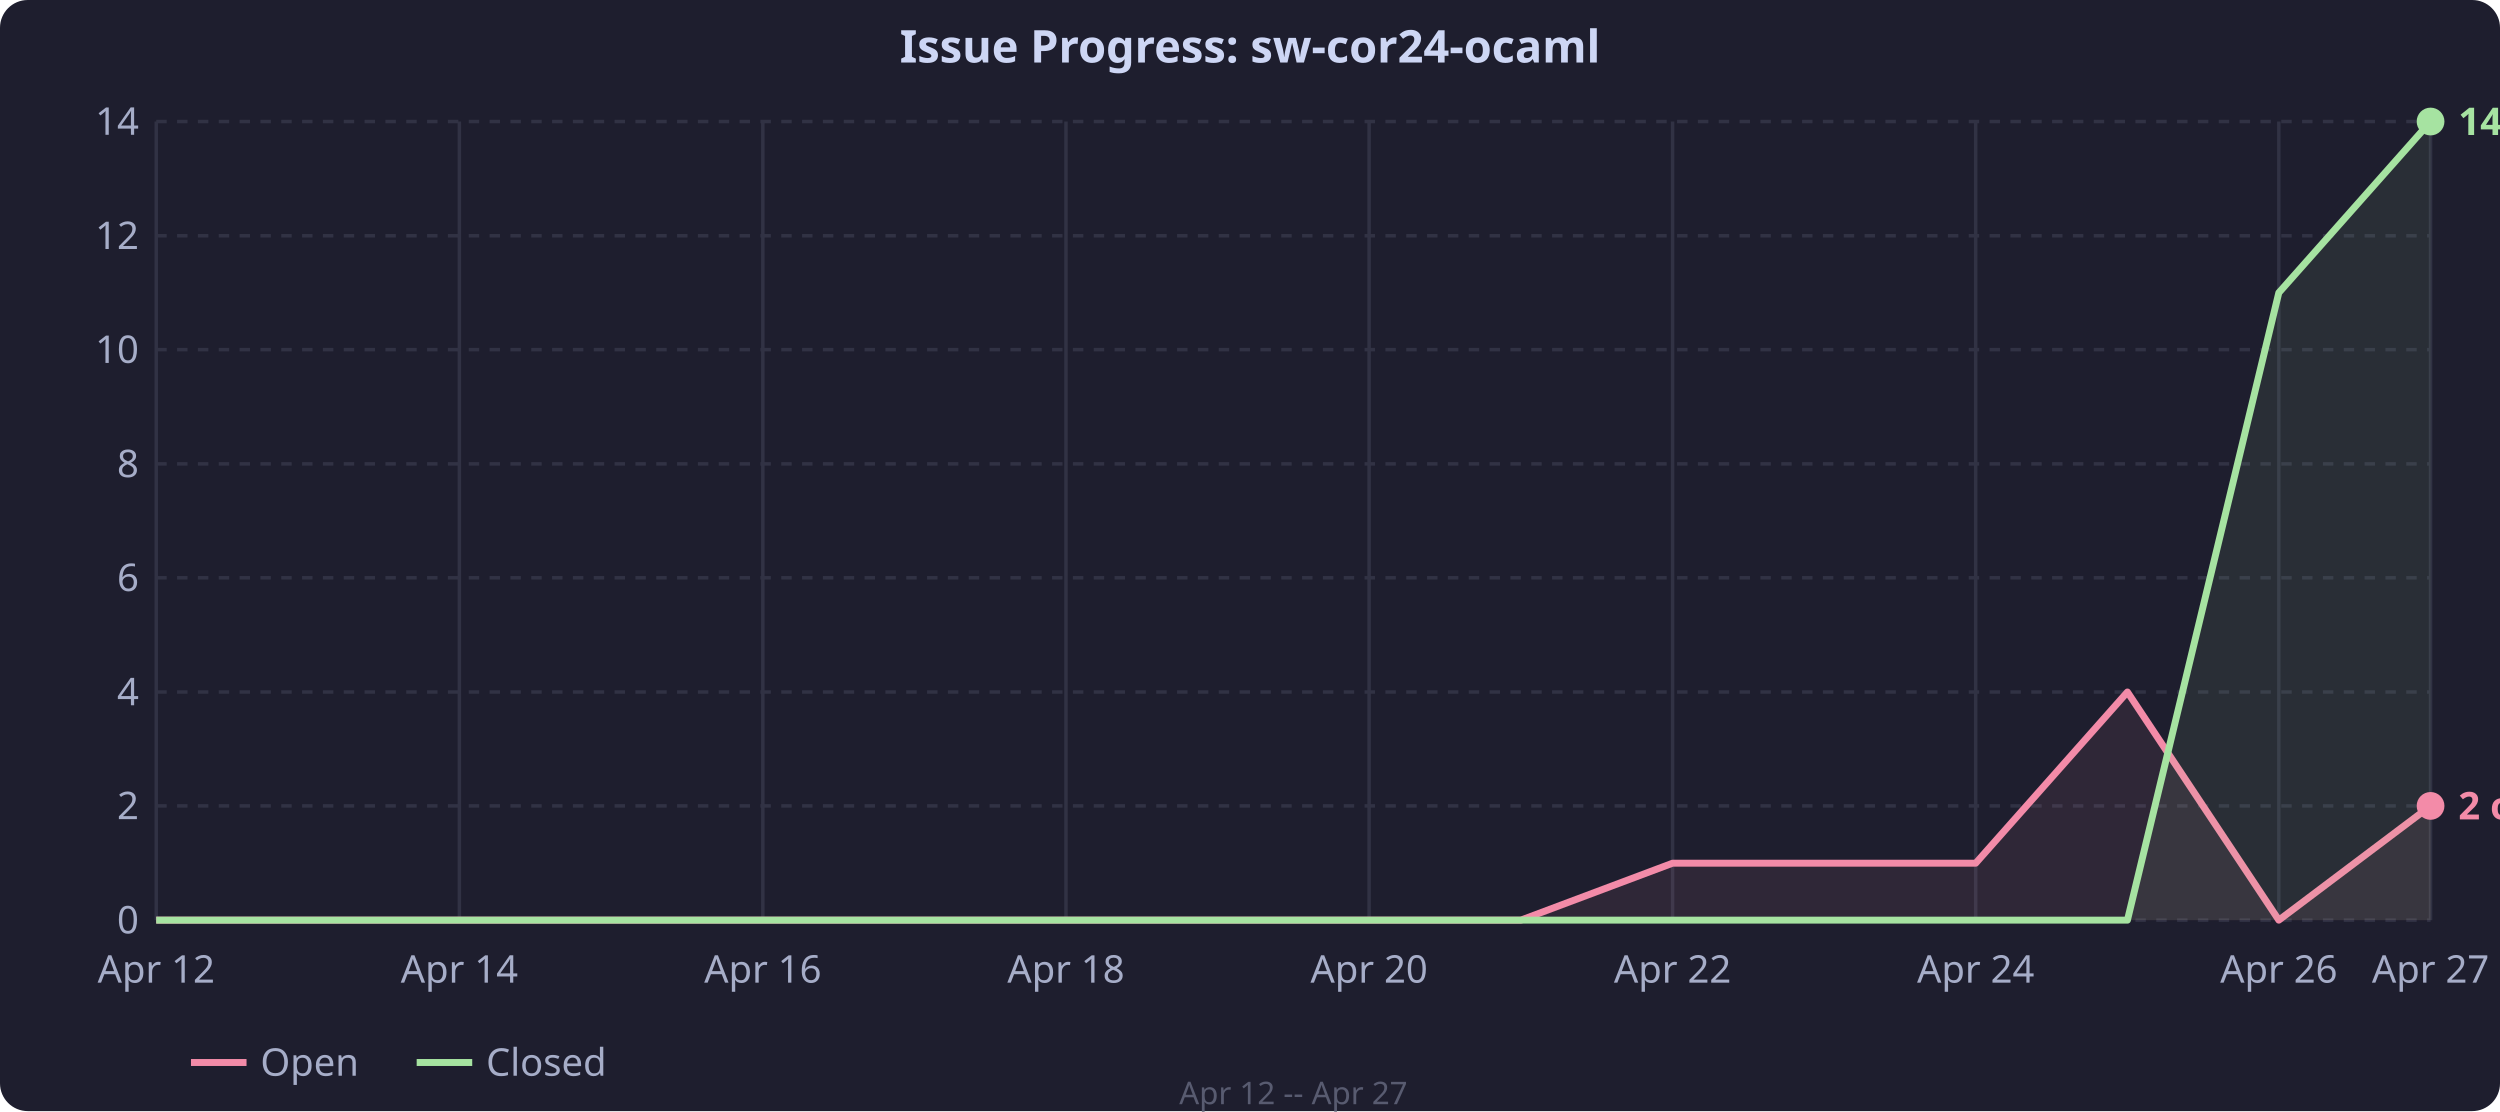
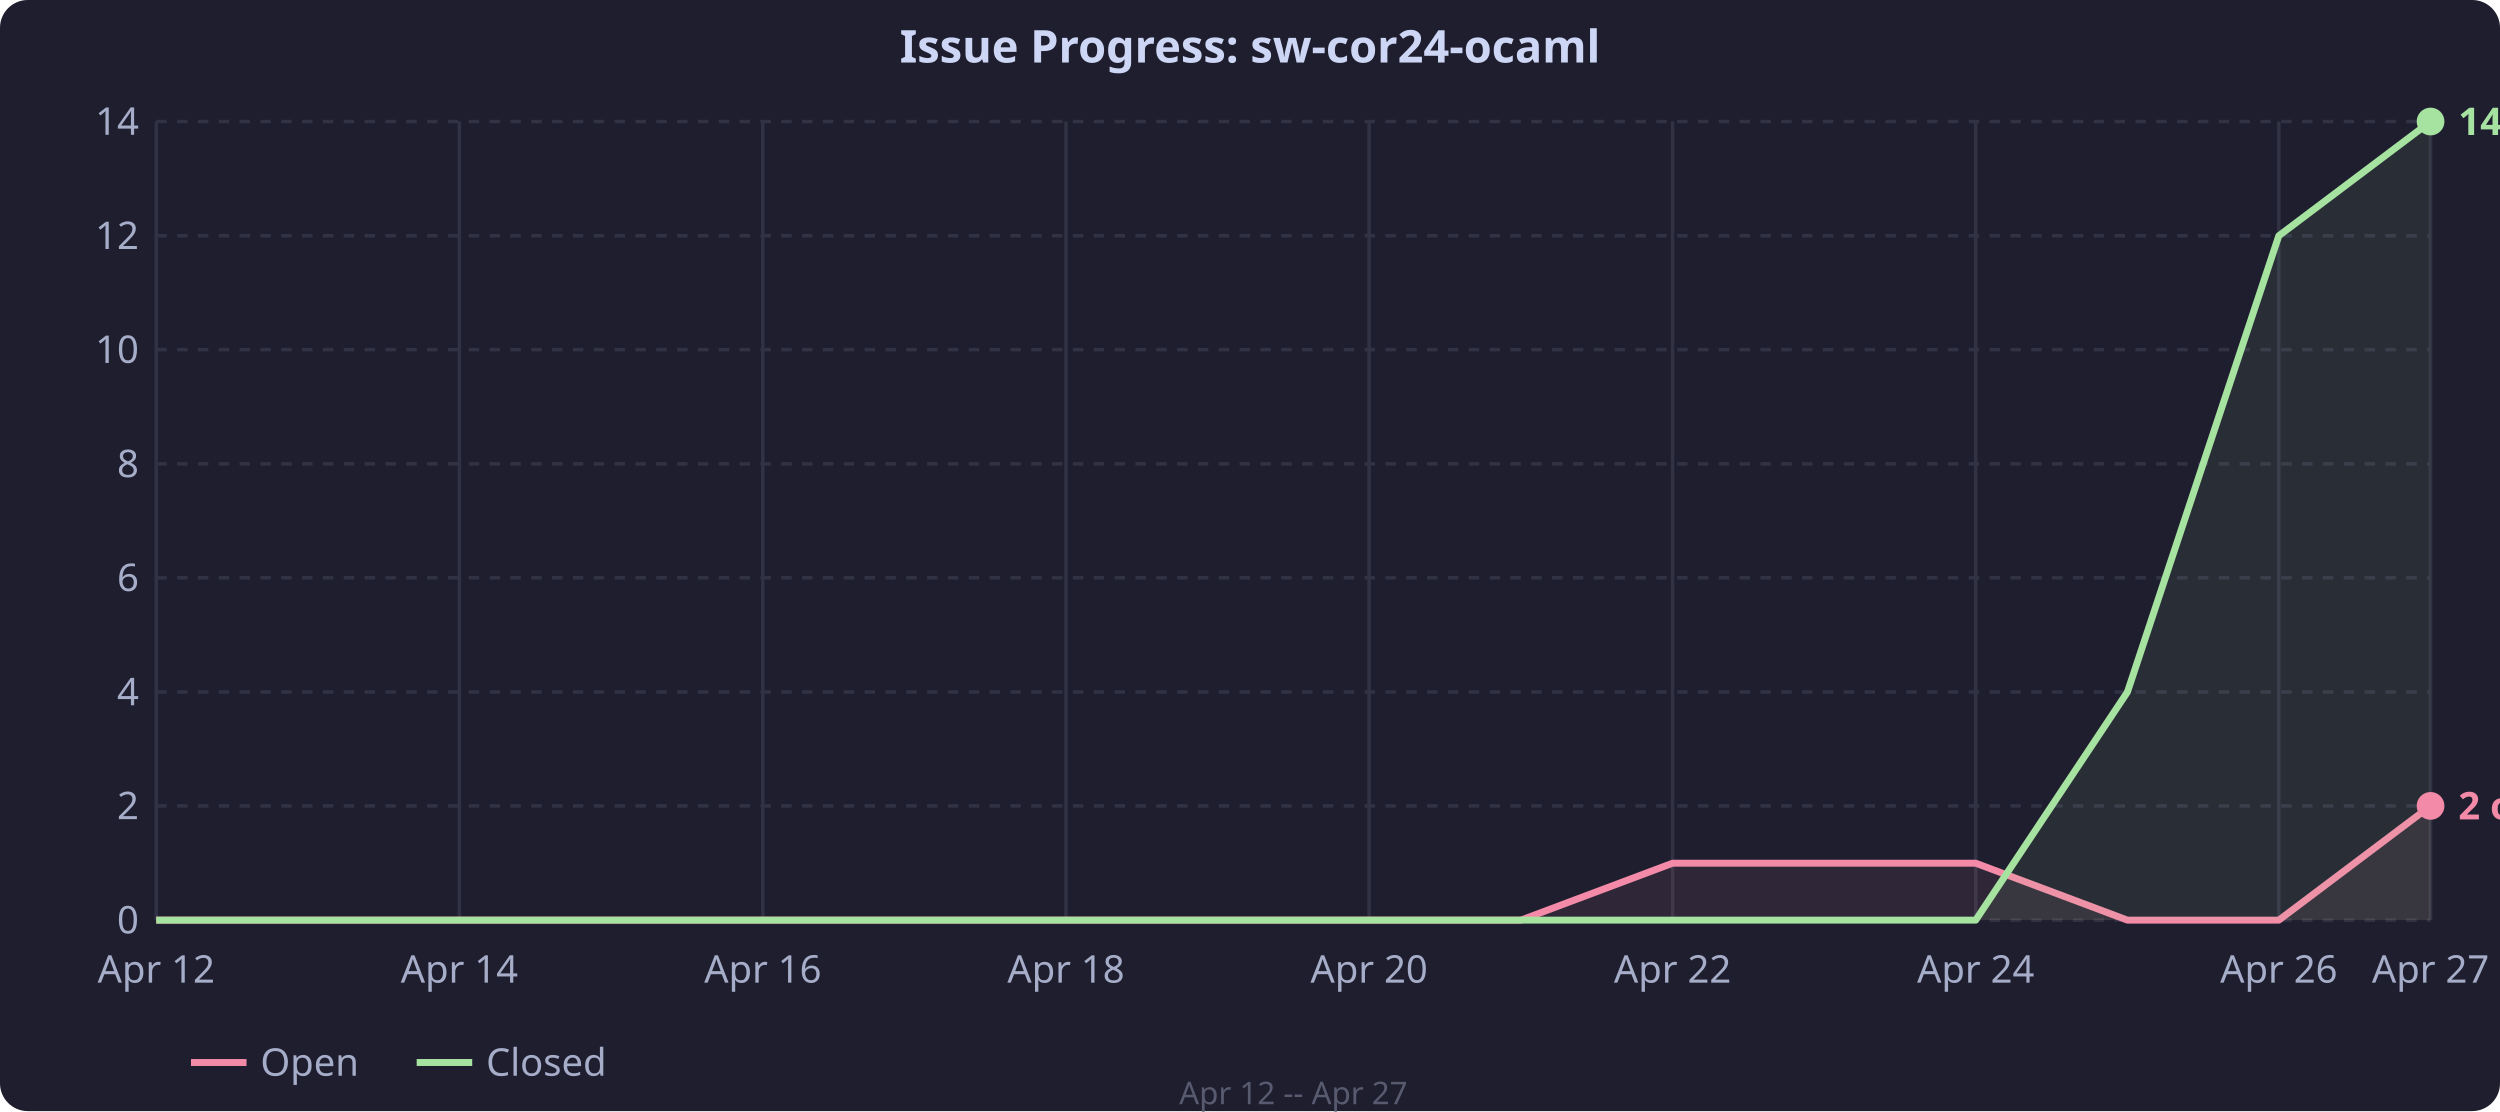
<svg xmlns="http://www.w3.org/2000/svg" viewBox="0 0 720 320" style="font-family: system-ui, sans-serif; font-size: 11px; color: #cdd6f4;">
  <rect width="720" height="320" fill="#1e1e2e" rx="8" />
  <line x1="45" y1="265.0" x2="700" y2="265.0" stroke="#313244" stroke-dasharray="3,3" />
  <text x="40" y="265.0" fill="#a6adc8" text-anchor="end" dominant-baseline="middle">0</text>
  <line x1="45" y1="232.1" x2="700" y2="232.1" stroke="#313244" stroke-dasharray="3,3" />
  <text x="40" y="232.1" fill="#a6adc8" text-anchor="end" dominant-baseline="middle">2</text>
  <line x1="45" y1="199.3" x2="700" y2="199.3" stroke="#313244" stroke-dasharray="3,3" />
  <text x="40" y="199.3" fill="#a6adc8" text-anchor="end" dominant-baseline="middle">4</text>
  <line x1="45" y1="166.4" x2="700" y2="166.4" stroke="#313244" stroke-dasharray="3,3" />
  <text x="40" y="166.4" fill="#a6adc8" text-anchor="end" dominant-baseline="middle">6</text>
  <line x1="45" y1="133.6" x2="700" y2="133.6" stroke="#313244" stroke-dasharray="3,3" />
  <text x="40" y="133.6" fill="#a6adc8" text-anchor="end" dominant-baseline="middle">8</text>
  <line x1="45" y1="100.7" x2="700" y2="100.7" stroke="#313244" stroke-dasharray="3,3" />
  <text x="40" y="100.7" fill="#a6adc8" text-anchor="end" dominant-baseline="middle">10</text>
  <line x1="45" y1="67.9" x2="700" y2="67.9" stroke="#313244" stroke-dasharray="3,3" />
  <text x="40" y="67.9" fill="#a6adc8" text-anchor="end" dominant-baseline="middle">12</text>
  <line x1="45" y1="35.0" x2="700" y2="35.0" stroke="#313244" stroke-dasharray="3,3" />
  <text x="40" y="35.0" fill="#a6adc8" text-anchor="end" dominant-baseline="middle">14</text>
  <text x="45.0" y="283" fill="#a6adc8" text-anchor="middle">Apr 12</text>
  <line x1="45.0" y1="35" x2="45.0" y2="265" stroke="#313244" />
  <text x="132.3" y="283" fill="#a6adc8" text-anchor="middle">Apr 14</text>
  <line x1="132.3" y1="35" x2="132.3" y2="265" stroke="#313244" />
  <text x="219.7" y="283" fill="#a6adc8" text-anchor="middle">Apr 16</text>
  <line x1="219.7" y1="35" x2="219.7" y2="265" stroke="#313244" />
  <text x="307.0" y="283" fill="#a6adc8" text-anchor="middle">Apr 18</text>
  <line x1="307.0" y1="35" x2="307.0" y2="265" stroke="#313244" />
  <text x="394.3" y="283" fill="#a6adc8" text-anchor="middle">Apr 20</text>
  <line x1="394.3" y1="35" x2="394.3" y2="265" stroke="#313244" />
  <text x="481.7" y="283" fill="#a6adc8" text-anchor="middle">Apr 22</text>
  <line x1="481.7" y1="35" x2="481.7" y2="265" stroke="#313244" />
  <text x="569.0" y="283" fill="#a6adc8" text-anchor="middle">Apr 24</text>
  <line x1="569.0" y1="35" x2="569.0" y2="265" stroke="#313244" />
  <text x="656.3" y="283" fill="#a6adc8" text-anchor="middle">Apr 26</text>
  <line x1="656.3" y1="35" x2="656.3" y2="265" stroke="#313244" />
  <text x="700.0" y="283" fill="#a6adc8" text-anchor="middle">Apr 27</text>
  <line x1="700.0" y1="35" x2="700.0" y2="265" stroke="#313244" />
-   <polygon fill="rgba(243,139,168,0.08)" points="45.0,265.0 88.7,265.0 132.3,265.0 176.0,265.0 219.7,265.0 263.3,265.0 307.0,265.0 350.7,265.0 394.3,265.0 438.0,265.0 481.7,248.6 525.3,248.6 569.0,248.6 612.7,199.3 656.3,265.0 700.0,232.1 700.0,265.0 45.0,265.0" />
-   <polyline fill="none" stroke="#f38ba8" stroke-width="2" stroke-linejoin="round" points="45.0,265.0 88.7,265.0 132.3,265.0 176.0,265.0 219.7,265.0 263.3,265.0 307.0,265.0 350.7,265.0 394.3,265.0 438.0,265.0 481.7,248.6 525.3,248.6 569.0,248.6 612.7,199.3 656.3,265.0 700.0,232.1" />
-   <polygon fill="rgba(166,227,161,0.08)" points="45.0,265.0 88.7,265.0 132.3,265.0 176.0,265.0 219.7,265.0 263.3,265.0 307.0,265.0 350.7,265.0 394.3,265.0 438.0,265.0 481.7,265.0 525.3,265.0 569.0,265.0 612.7,265.0 656.3,84.3 700.0,35.0 700.0,265.0 45.0,265.0" />
-   <polyline fill="none" stroke="#a6e3a1" stroke-width="2" stroke-linejoin="round" points="45.0,265.0 88.7,265.0 132.3,265.0 176.0,265.0 219.7,265.0 263.3,265.0 307.0,265.0 350.7,265.0 394.3,265.0 438.0,265.0 481.7,265.0 525.3,265.0 569.0,265.0 612.7,265.0 656.3,84.3 700.0,35.0" />
+   <polygon fill="rgba(243,139,168,0.08)" points="45.0,265.0 88.7,265.0 132.3,265.0 176.0,265.0 219.7,265.0 263.3,265.0 307.0,265.0 350.7,265.0 394.3,265.0 438.0,265.0 481.7,248.6 525.3,248.6 569.0,248.6 612.7,265.0 656.3,265.0 700.0,232.1 700.0,265.0 45.0,265.0" />
+   <polyline fill="none" stroke="#f38ba8" stroke-width="2" stroke-linejoin="round" points="45.0,265.0 88.7,265.0 132.3,265.0 176.0,265.0 219.7,265.0 263.3,265.0 307.0,265.0 350.7,265.0 394.3,265.0 438.0,265.0 481.7,248.6 525.3,248.6 569.0,248.6 612.7,265.0 656.3,265.0 700.0,232.1" />
+   <polygon fill="rgba(166,227,161,0.08)" points="45.0,265.0 88.7,265.0 132.3,265.0 176.0,265.0 219.7,265.0 263.3,265.0 307.0,265.0 350.7,265.0 394.3,265.0 438.0,265.0 481.7,265.0 525.3,265.0 569.0,265.0 612.7,199.3 656.3,67.9 700.0,35.0 700.0,265.0 45.0,265.0" />
+   <polyline fill="none" stroke="#a6e3a1" stroke-width="2" stroke-linejoin="round" points="45.0,265.0 88.7,265.0 132.3,265.0 176.0,265.0 219.7,265.0 263.3,265.0 307.0,265.0 350.7,265.0 394.3,265.0 438.0,265.0 481.7,265.0 525.3,265.0 569.0,265.0 612.7,199.3 656.3,67.9 700.0,35.0" />
  <circle cx="700.0" cy="232.1" r="4" fill="#f38ba8" />
  <circle cx="700.0" cy="35.0" r="4" fill="#a6e3a1" />
  <text x="708.0" y="232.1" fill="#f38ba8" text-anchor="start" dominant-baseline="middle" font-size="11px" font-weight="600">2 open</text>
  <text x="708.0" y="35.0" fill="#a6e3a1" text-anchor="start" dominant-baseline="middle" font-size="11px" font-weight="600">14 closed</text>
  <text x="360" y="18" fill="#cdd6f4" text-anchor="middle" font-size="13px" font-weight="600">Issue Progress: sw-cor24-ocaml</text>
  <line x1="55" y1="306" x2="71" y2="306" stroke="#f38ba8" stroke-width="2" />
  <text x="75" y="306" fill="#a6adc8" dominant-baseline="middle">Open</text>
  <line x1="120" y1="306" x2="136" y2="306" stroke="#a6e3a1" stroke-width="2" />
  <text x="140" y="306" fill="#a6adc8" dominant-baseline="middle">Closed</text>
  <text x="372.5" y="318" fill="#585b70" text-anchor="middle" font-size="9px">Apr 12 -- Apr 27</text>
</svg>
